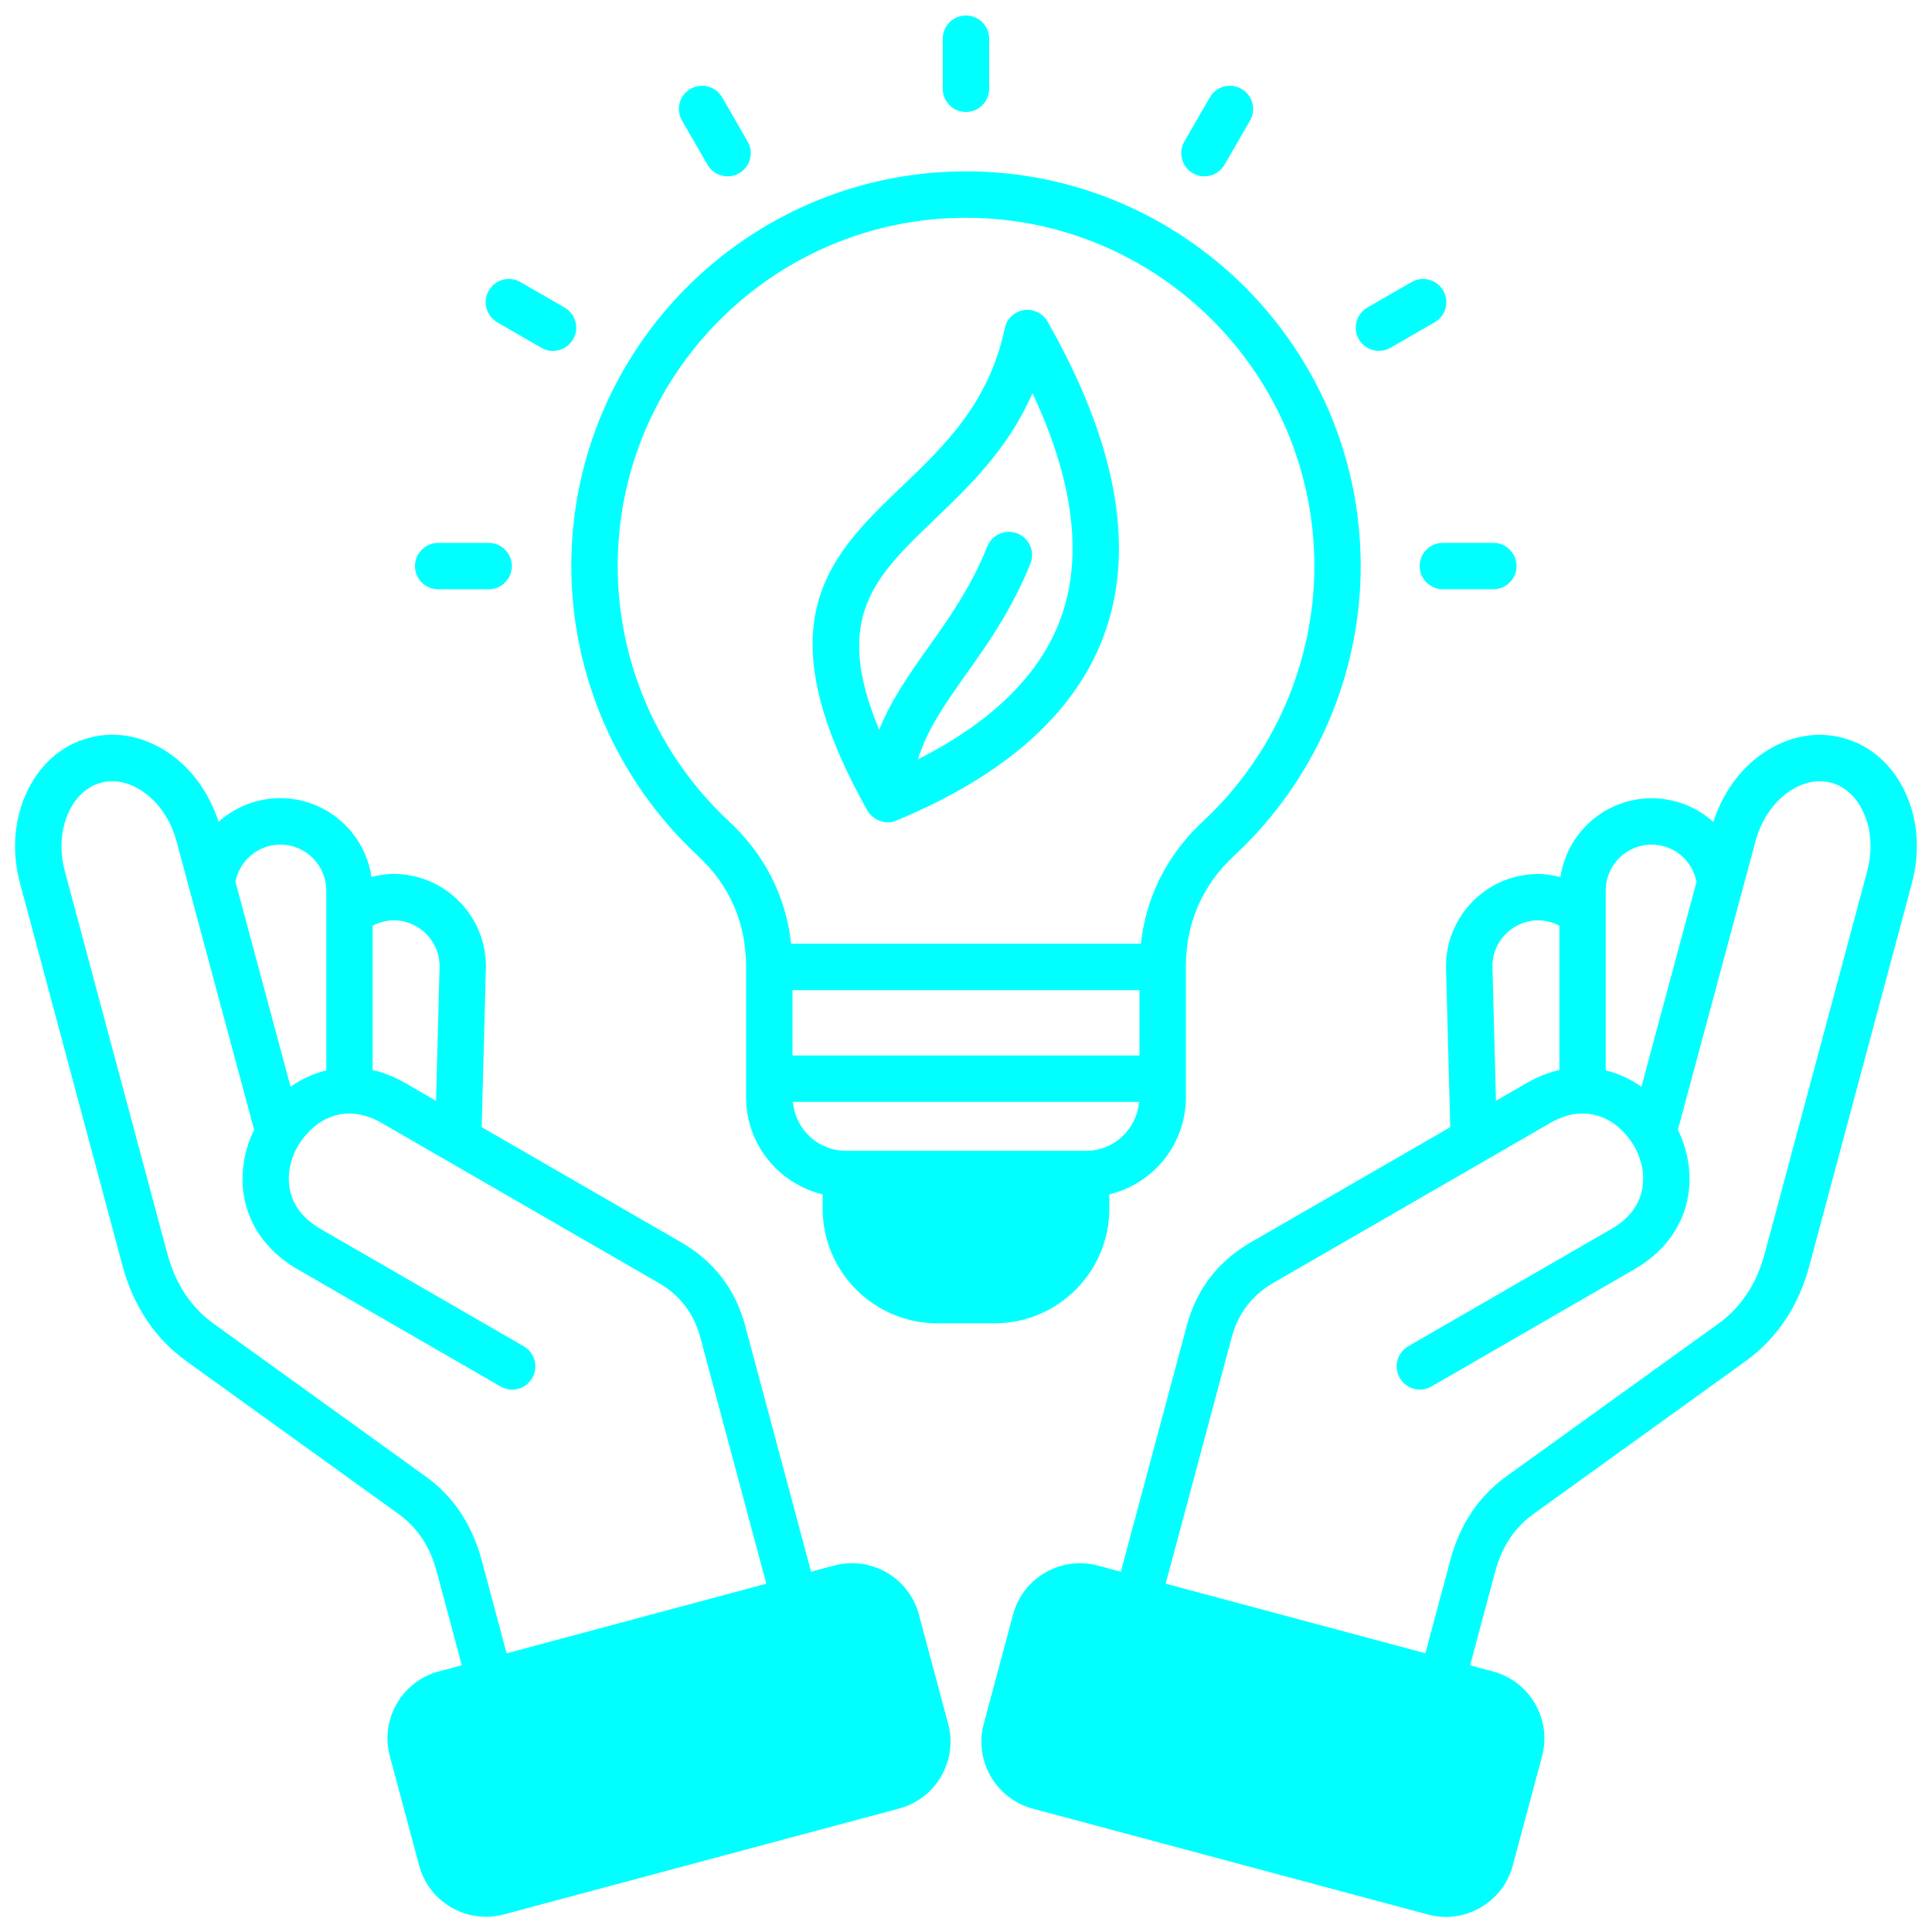
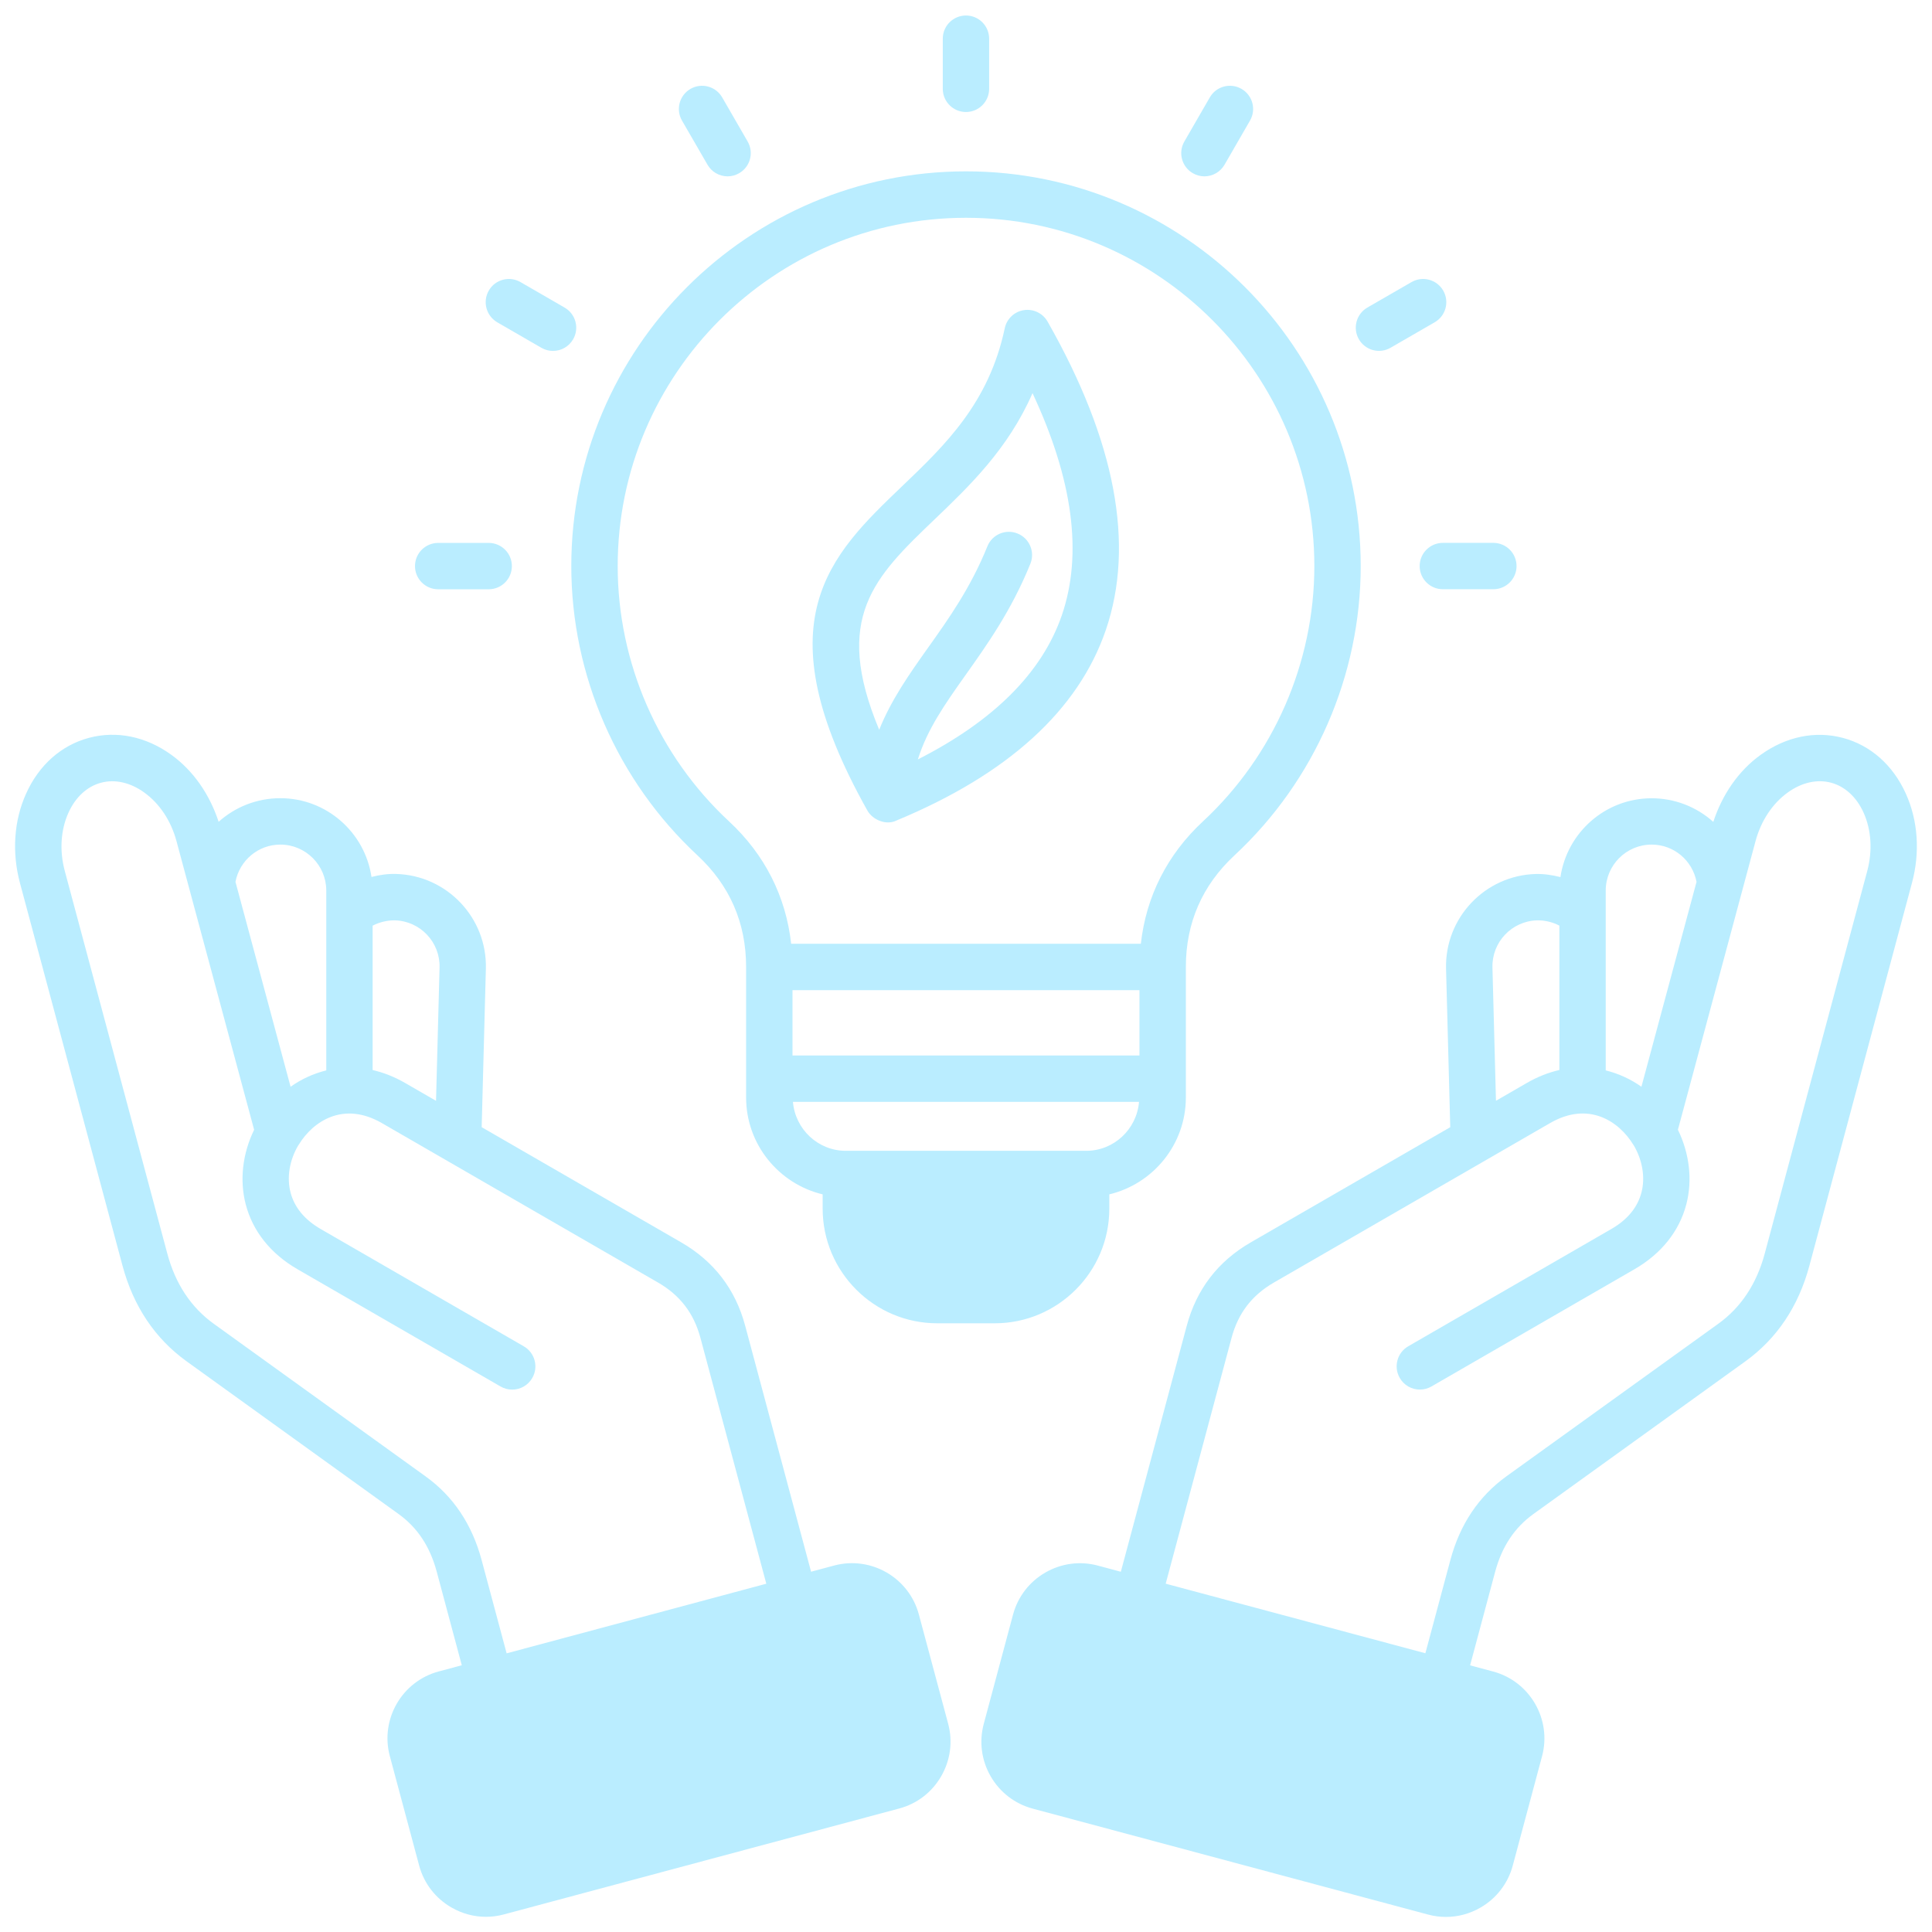
<svg xmlns="http://www.w3.org/2000/svg" version="1.1" width="512" height="512" x="0" y="0" viewBox="0 0 512 512" style="enable-background:new 0 0 512 512" xml:space="preserve" class="">
  <g transform="matrix(1.05,0,0,1.05,-12.79964,-12.80292)">
-     <path fill-rule="evenodd" d="M133.74 405.91c-2.41-8.98-7.16-16.08-14.15-21.1L66.14 346.3c-5.74-4.13-9.68-10.09-11.72-17.7l-25.87-96.55c-1.38-5.13-1.05-10.36.91-14.72 1.78-3.95 4.7-6.64 8.22-7.58 3.52-.95 7.4-.07 10.91 2.46 3.88 2.79 6.77 7.15 8.15 12.3l19.59 72.83c-2.92 5.97-3.71 12.7-2.13 18.79 1.77 6.82 6.3 12.49 13.08 16.41l51.26 29.6c.92.53 1.93.78 2.92.78a5.84 5.84 0 0 0 5.07-2.93c1.62-2.8.66-6.38-2.14-8l-51.26-29.6c-4.06-2.35-6.62-5.45-7.61-9.22-.99-3.81-.27-8.18 1.99-11.97.02-.03.05-.05.07-.08 3.65-6 11.35-11.04 20.99-5.47l69.71 40.25c5.53 3.19 9.02 7.74 10.68 13.91l16.64 62.1-65.54 17.57zM82.95 225.36c-5.59 0-10.29 4-11.33 9.4l13.91 51.72c2.69-1.91 5.74-3.32 9.01-4.13v-45.4c-.01-6.39-5.21-11.59-11.59-11.59zm40.18 31.01c.17-6.39-4.89-11.72-11.28-11.89-1.95-.02-3.88.45-5.61 1.34v36.44c2.69.62 5.43 1.67 8.19 3.26l7.81 4.51zM244.1 419.66c-2.49-9.29-12.09-14.83-21.38-12.34l-5.82 1.56-16.64-62.1c-2.46-9.2-7.89-16.26-16.13-21.02l-50.37-29.08 1.06-40c.34-12.84-9.83-23.56-22.67-23.91-2.11-.07-4.18.25-6.2.76-1.66-11.23-11.33-19.88-23.01-19.88-5.95 0-11.43 2.24-15.57 5.96-2.26-6.92-6.39-12.91-11.95-16.92-6.42-4.63-13.8-6.13-20.79-4.27-6.98 1.87-12.62 6.87-15.86 14.09-3.07 6.81-3.61 14.82-1.54 22.55l25.87 96.55c2.76 10.28 8.2 18.41 16.19 24.17l53.46 38.51c4.8 3.45 7.97 8.24 9.68 14.63l6.31 23.57-5.82 1.56c-9.29 2.49-14.83 12.08-12.34 21.37l7.4 27.62c1.21 4.49 4.1 8.25 8.14 10.58 2.7 1.56 5.69 2.36 8.71 2.36 1.51 0 3.03-.2 4.52-.6l99.8-26.74c4.49-1.2 8.25-4.09 10.59-8.14 2.33-4.05 2.96-8.75 1.76-13.24zm239.36-187.61-25.87 96.55c-2.04 7.61-5.98 13.57-11.72 17.7l-53.47 38.5c-6.98 5.03-11.74 12.13-14.14 21.1l-6.32 23.56-65.54-17.56 16.64-62.1c1.65-6.17 5.14-10.72 10.68-13.91l69.71-40.25c9.64-5.57 17.33-.53 20.99 5.47.02.03.05.05.07.08 2.25 3.8 2.98 8.16 1.99 11.97-.98 3.77-3.54 6.88-7.6 9.22l-51.26 29.6c-2.8 1.61-3.76 5.2-2.14 8a5.84 5.84 0 0 0 5.07 2.93c.99 0 2-.25 2.92-.78l51.26-29.6c6.78-3.92 11.3-9.59 13.08-16.41 1.58-6.09.79-12.81-2.13-18.79l19.59-72.84c1.38-5.13 4.27-9.5 8.15-12.29 3.52-2.53 7.4-3.4 10.91-2.46 3.52.94 6.44 3.63 8.22 7.58 1.96 4.37 2.28 9.59.91 14.73zm-94.59 24.32.89 33.65 7.81-4.51c2.75-1.59 5.5-2.64 8.19-3.26v-36.44a11.78 11.78 0 0 0-5.61-1.33c-6.39.17-11.45 5.5-11.28 11.89zm40.18-31.01c-6.39 0-11.59 5.2-11.59 11.59v45.4c3.27.81 6.32 2.22 9.01 4.13l13.91-51.72c-1.04-5.4-5.73-9.4-11.33-9.4zm64.17-12.83c-3.25-7.22-8.89-12.22-15.87-14.09s-14.37-.35-20.79 4.27c-5.56 4-9.69 10-11.95 16.92a23.223 23.223 0 0 0-15.56-5.96c-11.69 0-21.36 8.66-23.02 19.89-2.02-.5-4.08-.83-6.2-.78-12.84.34-23.01 11.07-22.67 23.91l1.06 40-50.37 29.08c-8.24 4.76-13.67 11.82-16.13 21.02l-16.64 62.1-5.82-1.56c-4.49-1.2-9.19-.57-13.24 1.76-4.04 2.34-6.93 6.1-8.14 10.58l-7.4 27.62c-1.2 4.49-.58 9.19 1.75 13.24 2.34 4.04 6.1 6.93 10.59 8.14l99.8 26.74c1.5.4 3.01.6 4.52.6 3.03 0 6.01-.8 8.71-2.36a17.38 17.38 0 0 0 8.14-10.58l7.4-27.62c2.49-9.29-3.05-18.88-12.34-21.38l-5.82-1.56 6.31-23.57c1.71-6.39 4.88-11.17 9.68-14.63l53.46-38.51c7.99-5.75 13.43-13.89 16.19-24.17l25.87-96.55c2.09-7.74 1.55-15.74-1.52-22.55zm-245.21-69.19c8.84-8.47 18.6-17.8 24.78-31.92 10.2 21.8 12.7 40.6 7.41 56.02-4.98 14.53-17.25 26.73-36.35 36.42 2.38-7.6 6.81-13.93 12.07-21.34 5.43-7.65 11.59-16.32 16.33-28.05 1.21-3-.24-6.41-3.23-7.62-3-1.22-6.41.23-7.62 3.23-4.23 10.46-9.71 18.19-15.02 25.65-4.71 6.63-9.24 13.07-12.29 20.65-11.81-28.27-1.2-38.56 13.92-53.04zm-9.58 75.95c28.13-11.65 45.91-27.83 52.85-48.06 7.39-21.55 2.45-47.75-14.69-77.87a5.86 5.86 0 0 0-5.99-2.89c-2.4.37-4.32 2.2-4.82 4.57-4 18.91-15.11 29.54-25.86 39.83-18.31 17.53-35.61 34.08-8.83 81.86 1.36 2.45 4.83 3.82 7.34 2.56zm-121.5-64.22c0-3.23 2.62-5.85 5.85-5.85h12.86a5.851 5.851 0 0 1 0 11.7h-12.86c-3.23 0-5.85-2.62-5.85-5.85zm18.63-69.54c1.61-2.8 5.19-3.76 8-2.14l11.14 6.44a5.852 5.852 0 0 1 2.14 8 5.844 5.844 0 0 1-5.08 2.93c-.99 0-2-.25-2.92-.78l-11.14-6.44c-2.8-1.63-3.76-5.21-2.14-8.01zm48.76-42.9a5.855 5.855 0 0 1 2.14-8 5.852 5.852 0 0 1 8 2.14l6.43 11.14c1.62 2.8.66 6.38-2.14 8-.92.53-1.93.79-2.92.79a5.84 5.84 0 0 1-5.07-2.93zm192.03 106.58h12.86a5.851 5.851 0 0 1 0 11.7h-12.86c-3.23 0-5.85-2.62-5.85-5.85 0-3.22 2.62-5.85 5.85-5.85zm-21.19-51.39a5.863 5.863 0 0 1 2.14-8l11.14-6.43a5.855 5.855 0 1 1 5.86 10.14l-11.14 6.43a5.844 5.844 0 0 1-8-2.14zm-44.05-49.91 6.43-11.14c1.61-2.8 5.19-3.76 8-2.14 2.8 1.62 3.76 5.2 2.14 8l-6.43 11.14a5.865 5.865 0 0 1-5.08 2.93c-.99 0-2-.26-2.92-.79a5.855 5.855 0 0 1-2.14-8zm-60.97-13.19V21.85a5.851 5.851 0 0 1 11.7 0v12.87a5.851 5.851 0 0 1-11.7 0zm-37.82 255.57h87.35c-.57 6.9-6.31 12.36-13.35 12.36h-60.64c-7.05 0-12.78-5.46-13.36-12.36zm-16.13-70.79c9.03 8.38 14.36 18.97 15.68 30.89h88.26c1.32-11.91 6.65-22.51 15.68-30.89 17.86-16.59 28.11-40.07 28.11-64.43 0-48.47-39.44-87.91-87.92-87.91s-87.91 39.44-87.91 87.91c0 24.36 10.24 47.84 28.1 64.43zm16.02 42.6h87.57v16.49h-87.57zm36.54 84.08h14.49c15.95 0 28.93-12.97 28.93-28.93v-3.61c11.06-2.65 19.32-12.59 19.32-24.46v-32.94c0-11.12 4.13-20.6 12.28-28.17 20.24-18.8 31.85-45.41 31.85-73.01 0-54.93-44.69-99.62-99.62-99.62s-99.62 44.69-99.62 99.62c0 27.6 11.61 54.21 31.84 73.01 8.15 7.57 12.28 17.04 12.28 28.17v32.94c0 11.86 8.26 21.81 19.32 24.46v3.61c.01 15.95 12.98 28.93 28.93 28.93z" clip-rule="evenodd" fill="#00ffff" opacity="1" data-original="#00ffff" class="" />
+     <path fill-rule="evenodd" d="M133.74 405.91c-2.41-8.98-7.16-16.08-14.15-21.1L66.14 346.3c-5.74-4.13-9.68-10.09-11.72-17.7l-25.87-96.55c-1.38-5.13-1.05-10.36.91-14.72 1.78-3.95 4.7-6.64 8.22-7.58 3.52-.95 7.4-.07 10.91 2.46 3.88 2.79 6.77 7.15 8.15 12.3l19.59 72.83c-2.92 5.97-3.71 12.7-2.13 18.79 1.77 6.82 6.3 12.49 13.08 16.41l51.26 29.6c.92.53 1.93.78 2.92.78a5.84 5.84 0 0 0 5.07-2.93c1.62-2.8.66-6.38-2.14-8l-51.26-29.6c-4.06-2.35-6.62-5.45-7.61-9.22-.99-3.81-.27-8.18 1.99-11.97.02-.03.05-.05.07-.08 3.65-6 11.35-11.04 20.99-5.47l69.71 40.25c5.53 3.19 9.02 7.74 10.68 13.91l16.64 62.1-65.54 17.57zM82.95 225.36c-5.59 0-10.29 4-11.33 9.4l13.91 51.72c2.69-1.91 5.74-3.32 9.01-4.13v-45.4c-.01-6.39-5.21-11.59-11.59-11.59zm40.18 31.01c.17-6.39-4.89-11.72-11.28-11.89-1.95-.02-3.88.45-5.61 1.34v36.44c2.69.62 5.43 1.67 8.19 3.26l7.81 4.51zM244.1 419.66c-2.49-9.29-12.09-14.83-21.38-12.34l-5.82 1.56-16.64-62.1c-2.46-9.2-7.89-16.26-16.13-21.02l-50.37-29.08 1.06-40c.34-12.84-9.83-23.56-22.67-23.91-2.11-.07-4.18.25-6.2.76-1.66-11.23-11.33-19.88-23.01-19.88-5.95 0-11.43 2.24-15.57 5.96-2.26-6.92-6.39-12.91-11.95-16.92-6.42-4.63-13.8-6.13-20.79-4.27-6.98 1.87-12.62 6.87-15.86 14.09-3.07 6.81-3.61 14.82-1.54 22.55l25.87 96.55c2.76 10.28 8.2 18.41 16.19 24.17l53.46 38.51c4.8 3.45 7.97 8.24 9.68 14.63l6.31 23.57-5.82 1.56c-9.29 2.49-14.83 12.08-12.34 21.37l7.4 27.62c1.21 4.49 4.1 8.25 8.14 10.58 2.7 1.56 5.69 2.36 8.71 2.36 1.51 0 3.03-.2 4.52-.6l99.8-26.74c4.49-1.2 8.25-4.09 10.59-8.14 2.33-4.05 2.96-8.75 1.76-13.24zm239.36-187.61-25.87 96.55c-2.04 7.61-5.98 13.57-11.72 17.7l-53.47 38.5c-6.98 5.03-11.74 12.13-14.14 21.1l-6.32 23.56-65.54-17.56 16.64-62.1c1.65-6.17 5.14-10.72 10.68-13.91l69.71-40.25c9.64-5.57 17.33-.53 20.99 5.47.02.03.05.05.07.08 2.25 3.8 2.98 8.16 1.99 11.97-.98 3.77-3.54 6.88-7.6 9.22l-51.26 29.6c-2.8 1.61-3.76 5.2-2.14 8a5.84 5.84 0 0 0 5.07 2.93c.99 0 2-.25 2.92-.78l51.26-29.6c6.78-3.92 11.3-9.59 13.08-16.41 1.58-6.09.79-12.81-2.13-18.79l19.59-72.84c1.38-5.13 4.27-9.5 8.15-12.29 3.52-2.53 7.4-3.4 10.91-2.46 3.52.94 6.44 3.63 8.22 7.58 1.96 4.37 2.28 9.59.91 14.73zm-94.59 24.32.89 33.65 7.81-4.51c2.75-1.59 5.5-2.64 8.19-3.26v-36.44a11.78 11.78 0 0 0-5.61-1.33c-6.39.17-11.45 5.5-11.28 11.89zm40.18-31.01c-6.39 0-11.59 5.2-11.59 11.59v45.4c3.27.81 6.32 2.22 9.01 4.13l13.91-51.72c-1.04-5.4-5.73-9.4-11.33-9.4zm64.17-12.83c-3.25-7.22-8.89-12.22-15.87-14.09s-14.37-.35-20.79 4.27c-5.56 4-9.69 10-11.95 16.92a23.223 23.223 0 0 0-15.56-5.96c-11.69 0-21.36 8.66-23.02 19.89-2.02-.5-4.08-.83-6.2-.78-12.84.34-23.01 11.07-22.67 23.91l1.06 40-50.37 29.08c-8.24 4.76-13.67 11.82-16.13 21.02l-16.64 62.1-5.82-1.56c-4.49-1.2-9.19-.57-13.24 1.76-4.04 2.34-6.93 6.1-8.14 10.58l-7.4 27.62c-1.2 4.49-.58 9.19 1.75 13.24 2.34 4.04 6.1 6.93 10.59 8.14l99.8 26.74c1.5.4 3.01.6 4.52.6 3.03 0 6.01-.8 8.71-2.36a17.38 17.38 0 0 0 8.14-10.58l7.4-27.62c2.49-9.29-3.05-18.88-12.34-21.38l-5.82-1.56 6.31-23.57c1.71-6.39 4.88-11.17 9.68-14.63l53.46-38.51c7.99-5.75 13.43-13.89 16.19-24.17l25.87-96.55c2.09-7.74 1.55-15.74-1.52-22.55zm-245.21-69.19c8.84-8.47 18.6-17.8 24.78-31.92 10.2 21.8 12.7 40.6 7.41 56.02-4.98 14.53-17.25 26.73-36.35 36.42 2.38-7.6 6.81-13.93 12.07-21.34 5.43-7.65 11.59-16.32 16.33-28.05 1.21-3-.24-6.41-3.23-7.62-3-1.22-6.41.23-7.62 3.23-4.23 10.46-9.71 18.19-15.02 25.65-4.71 6.63-9.24 13.07-12.29 20.65-11.81-28.27-1.2-38.56 13.92-53.04zm-9.58 75.95c28.13-11.65 45.91-27.83 52.85-48.06 7.39-21.55 2.45-47.75-14.69-77.87a5.86 5.86 0 0 0-5.99-2.89c-2.4.37-4.32 2.2-4.82 4.57-4 18.91-15.11 29.54-25.86 39.83-18.31 17.53-35.61 34.08-8.83 81.86 1.36 2.45 4.83 3.82 7.34 2.56zm-121.5-64.22c0-3.23 2.62-5.85 5.85-5.85h12.86a5.851 5.851 0 0 1 0 11.7h-12.86c-3.23 0-5.85-2.62-5.85-5.85zm18.63-69.54c1.61-2.8 5.19-3.76 8-2.14l11.14 6.44a5.852 5.852 0 0 1 2.14 8 5.844 5.844 0 0 1-5.08 2.93c-.99 0-2-.25-2.92-.78l-11.14-6.44c-2.8-1.63-3.76-5.21-2.14-8.01zm48.76-42.9a5.855 5.855 0 0 1 2.14-8 5.852 5.852 0 0 1 8 2.14l6.43 11.14c1.62 2.8.66 6.38-2.14 8-.92.53-1.93.79-2.92.79a5.84 5.84 0 0 1-5.07-2.93zm192.03 106.58h12.86a5.851 5.851 0 0 1 0 11.7h-12.86c-3.23 0-5.85-2.62-5.85-5.85 0-3.22 2.62-5.85 5.85-5.85zm-21.19-51.39a5.863 5.863 0 0 1 2.14-8l11.14-6.43a5.855 5.855 0 1 1 5.86 10.14l-11.14 6.43a5.844 5.844 0 0 1-8-2.14zm-44.05-49.91 6.43-11.14c1.61-2.8 5.19-3.76 8-2.14 2.8 1.62 3.76 5.2 2.14 8l-6.43 11.14a5.865 5.865 0 0 1-5.08 2.93c-.99 0-2-.26-2.92-.79a5.855 5.855 0 0 1-2.14-8zm-60.97-13.19V21.85a5.851 5.851 0 0 1 11.7 0v12.87a5.851 5.851 0 0 1-11.7 0zm-37.82 255.57h87.35c-.57 6.9-6.31 12.36-13.35 12.36h-60.64c-7.05 0-12.78-5.46-13.36-12.36zm-16.13-70.79c9.03 8.38 14.36 18.97 15.68 30.89h88.26c1.32-11.91 6.65-22.51 15.68-30.89 17.86-16.59 28.11-40.07 28.11-64.43 0-48.47-39.44-87.91-87.92-87.91s-87.91 39.44-87.91 87.91c0 24.36 10.24 47.84 28.1 64.43zm16.02 42.6h87.57v16.49h-87.57zm36.54 84.08h14.49c15.95 0 28.93-12.97 28.93-28.93v-3.61c11.06-2.65 19.32-12.59 19.32-24.46v-32.94c0-11.12 4.13-20.6 12.28-28.17 20.24-18.8 31.85-45.41 31.85-73.01 0-54.93-44.69-99.62-99.62-99.62s-99.62 44.69-99.62 99.62c0 27.6 11.61 54.21 31.84 73.01 8.15 7.57 12.28 17.04 12.28 28.17v32.94c0 11.86 8.26 21.81 19.32 24.46v3.61c.01 15.95 12.98 28.93 28.93 28.93z" clip-rule="evenodd" fill="#baedff" opacity="1" data-original="#baedff" class="" />
  </g>
</svg>
